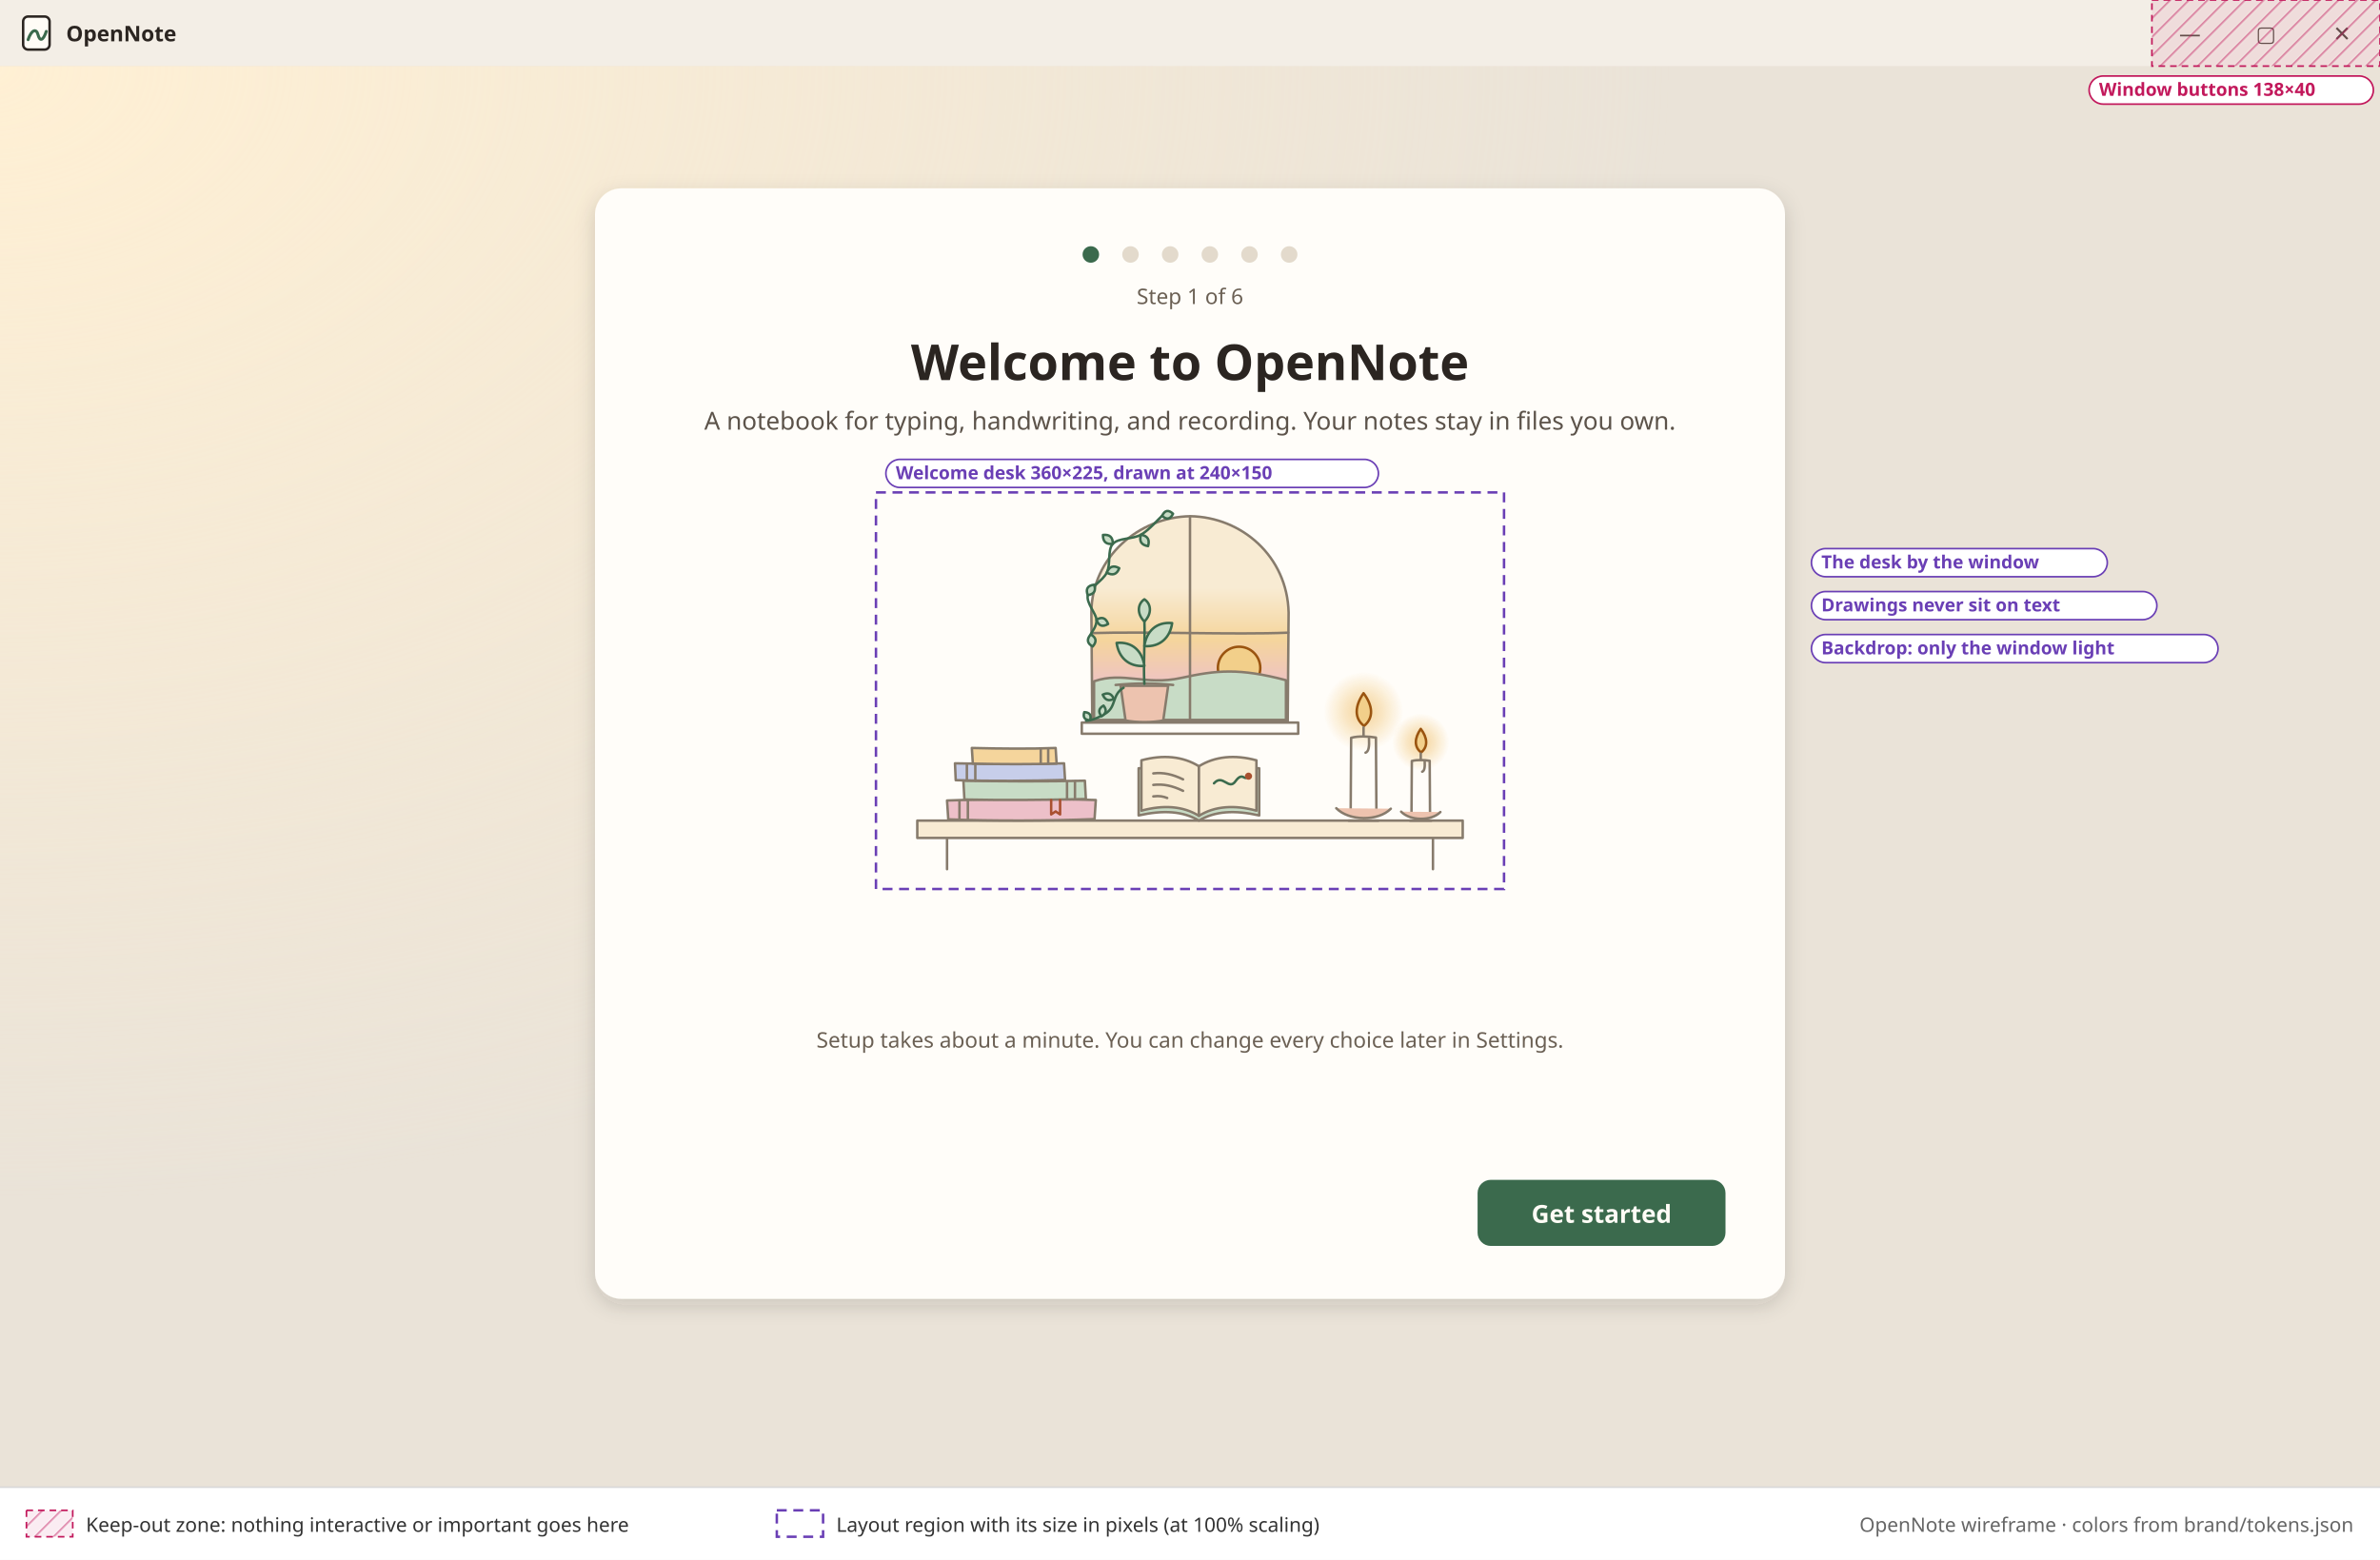
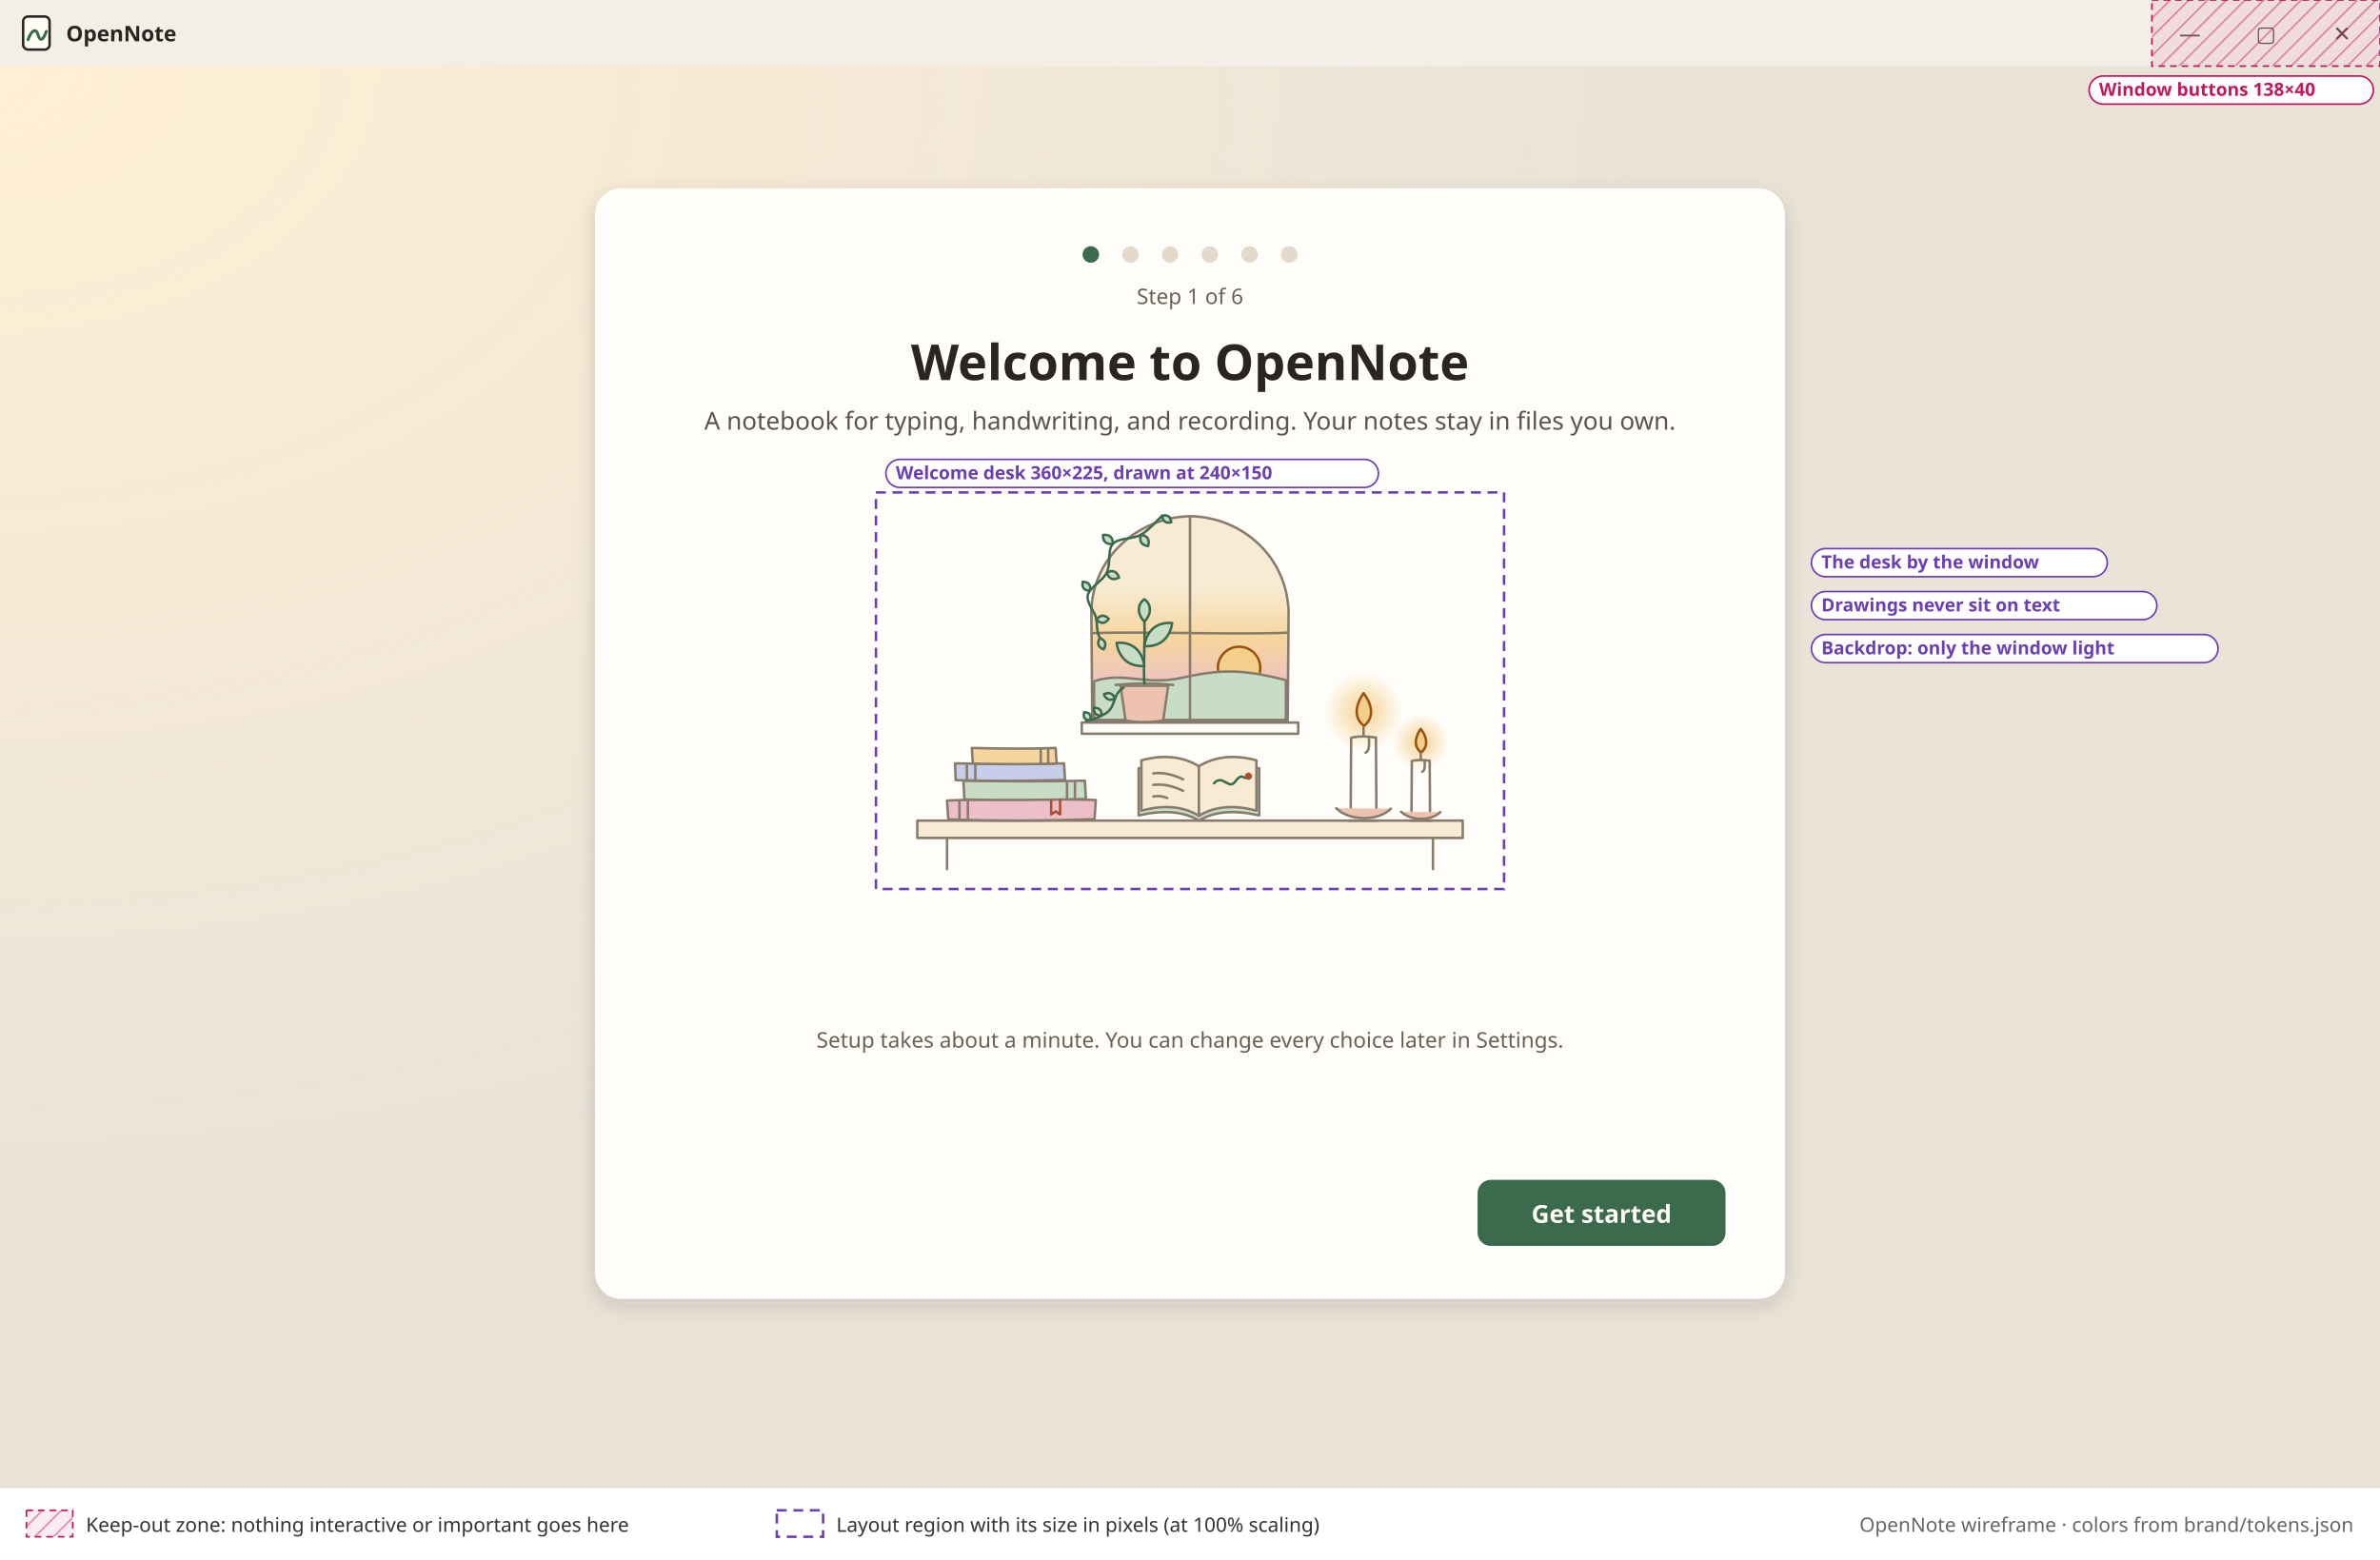
<svg xmlns="http://www.w3.org/2000/svg" viewBox="0 0 1440 944" width="1440" height="944" role="img">
  <defs>
    <pattern id="hatch" width="8" height="8" patternUnits="userSpaceOnUse" patternTransform="rotate(45)">
      <rect width="8" height="8" fill="#C2185B" fill-opacity="0.08" />
      <line x1="0" y1="0" x2="0" y2="8" stroke="#C2185B" stroke-opacity="0.45" stroke-width="2" />
    </pattern>
    <filter id="shadow" x="-10%" y="-10%" width="120%" height="130%">
      <feDropShadow dx="0" dy="4" stdDeviation="6" flood-color="#2B2521" flood-opacity="0.16" />
    </filter>
  </defs>
  <rect x="0" y="0" width="1440" height="900" rx="0" fill="#F3EEE6" />
  <rect x="0" y="0" width="1440" height="40" rx="0" fill="#F3EEE6" />
  <rect x="14" y="10" width="16" height="20" rx="3" fill="#FFFCF6" stroke="#2B2521" stroke-width="1.5" />
  <path d="M17 24c2-6 5-7 6-3s3 4 5-2" fill="none" stroke-linecap="round" stroke-linejoin="round" stroke="#3B6A4D" stroke-width="1.8" />
  <text x="40" y="25" font-size="13" font-weight="600" fill="#2B2521" text-anchor="start" font-family="'Atkinson Hyperlegible Next', 'Segoe UI', system-ui, sans-serif">OpenNote</text>
  <text x="1325" y="25" font-size="13" font-weight="400" fill="#5C534A" text-anchor="middle" font-family="'Atkinson Hyperlegible Next', 'Segoe UI', system-ui, sans-serif">—</text>
  <text x="1371" y="25" font-size="13" font-weight="400" fill="#5C534A" text-anchor="middle" font-family="'Atkinson Hyperlegible Next', 'Segoe UI', system-ui, sans-serif">▢</text>
  <text x="1417" y="25" font-size="13" font-weight="400" fill="#5C534A" text-anchor="middle" font-family="'Atkinson Hyperlegible Next', 'Segoe UI', system-ui, sans-serif">✕</text>
  <defs>
    <radialGradient id="ambient11" cx="0" cy="0" r="1" gradientUnits="userSpaceOnUse" gradientTransform="translate(0 40) scale(1008 688)">
      <stop offset="0" stop-color="#FFF0D4" />
      <stop offset="1" stop-color="#FFF0D4" stop-opacity="0" />
    </radialGradient>
    <radialGradient id="ambient11p">
      <stop offset="0" stop-color="#FCE4B8" />
      <stop offset="1" stop-color="#FCE4B8" stop-opacity="0" />
    </radialGradient>
  </defs>
  <rect x="0" y="40" width="1440" height="860" rx="0" fill="#EAE3D8" />
  <rect x="0" y="40" width="1440" height="860" fill="url(#ambient11)" />
  <rect x="360" y="114" width="720" height="672" rx="16" fill="#FFFDF9" filter="url(#shadow)" />
  <circle cx="660" cy="154" r="5" fill="#3B6A4D" />
  <circle cx="684" cy="154" r="5" fill="#E3DACC" />
  <circle cx="708" cy="154" r="5" fill="#E3DACC" />
  <circle cx="732" cy="154" r="5" fill="#E3DACC" />
  <circle cx="756" cy="154" r="5" fill="#E3DACC" />
  <circle cx="780" cy="154" r="5" fill="#E3DACC" />
  <text x="720" y="184" font-size="13" font-weight="400" fill="#6B6054" text-anchor="middle" font-family="'Atkinson Hyperlegible Next', 'Segoe UI', system-ui, sans-serif">Step 1 of 6</text>
  <text x="720" y="230" font-size="30" font-weight="600" fill="#2B2521" text-anchor="middle" font-family="'Atkinson Hyperlegible Next', 'Segoe UI', system-ui, sans-serif">Welcome to OpenNote</text>
  <text x="720" y="260" font-size="15" font-weight="400" fill="#5C534A" text-anchor="middle" font-family="'Atkinson Hyperlegible Next', 'Segoe UI', system-ui, sans-serif">A notebook for typing, handwriting, and recording. Your notes stay in files you own.</text>
  <g data-part="desk-scene" transform="translate(540 304) scale(1.5)" fill="none" stroke="#877B6C" stroke-linecap="round" stroke-linejoin="round">
    <path d="M10 128.4H230V135.4H10ZM22 136V148m196-12v12" fill="#F8EBD3" stroke-width="1" data-part="desk" />
    <g data-part="window" transform="translate(75 2) scale(0.9)" stroke-width="1.111">
      <defs>
        <linearGradient id="desk-sky" x2="0" y2="1">
          <stop offset="0" stop-color="#F8EBD3" />
          <stop offset="0.35" stop-color="#F8EBD3" />
          <stop offset="0.6" stop-color="#F5D59C" />
          <stop offset="0.85" stop-color="#EDC0C9" />
        </linearGradient>
      </defs>
      <path d="M6.2 96 5.8 47C6 22.5 27 4.3 50.2 4 73.2 4.4 93.6 22 94.2 47.2L93.8 96Z" fill="url(#desk-sky)" data-part="sky" />
      <circle cx="72" cy="72" r="9.5" data-part="sun" fill="#F2CF8A" stroke="#9A5410" />
      <path d="M7 78C20 73.5 30 80 46 76.5S72 72 93 77.5L93 95.3H7Z" fill="#C8DCC6" />
      <path d="M50 4.2V96M6 56.4C30 55.6 70 57.2 94 56.2" data-part="window-bars" />
-       <path d="M37.5 3.8C35.9 5.2 31.7 10.2 28 12.3 24.3 14.4 18 13.6 15.4 16.4 12.9 19.2 14.6 25.5 12.7 29.3 10.8 33.1 5 35.9 4.2 39.4 3.4 42.9 7.9 47.5 8.1 50.4 8.3 53.4 5.9 55.9 5.5 57" stroke="#3B6A4D" data-part="vine" />
-       <path d="M37.5 3.8Q40.5 6.7 42.4 2.9Q39.3 0 37.5 3.8Z" fill="#C8DCC6" stroke="#3B6A4D" data-part="leaf" />
+       <path d="M37.5 3.8C35.9 5.2 31.7 10.2 28 12.3 24.3 14.4 18 13.6 15.4 16.4 12.9 19.2 14.6 25.5 12.7 29.3 10.8 33.1 5 35.9 4.2 39.4 3.4 42.9 7.9 47.5 8.1 50.4 8.3 53.8 8.4 56.2 9.6 58.6" stroke="#3B6A4D" data-part="vine" />
+       <path d="M37.5 3.8Q37.9 7.6 41.6 6.7Q41.2 2.9 37.5 3.8Z" fill="#C8DCC6" stroke="#3B6A4D" data-part="leaf" />
      <path d="M28 12.3Q26.7 16.7 31.2 17.4Q32.5 13 28 12.3Z" fill="#C8DCC6" stroke="#3B6A4D" data-part="leaf" />
      <path d="M15.4 16.4Q15.5 11.9 11 12.4Q10.9 16.9 15.4 16.4Z" fill="#C8DCC6" stroke="#3B6A4D" data-part="leaf" />
-       <path d="M12.7 29.3Q16.7 31.5 18.3 27.3Q14.4 25.1 12.7 29.3Z" fill="#C8DCC6" stroke="#3B6A4D" data-part="leaf" />
-       <path d="M4.2 39.4Q8.5 38.7 7 34.7Q2.6 35.3 4.2 39.4Z" fill="#C8DCC6" stroke="#3B6A4D" data-part="leaf" />
-       <path d="M8.1 50.4Q9.5 54.6 13.3 52.3Q11.8 48.2 8.1 50.4Z" fill="#C8DCC6" stroke="#3B6A4D" data-part="leaf" />
-       <path d="M5.5 57Q2.6 60.3 6.4 62.4Q9.3 59.1 5.5 57Z" fill="#C8DCC6" stroke="#3B6A4D" data-part="leaf" />
+       <path d="M12.7 29.3Q14.2 33.6 18.2 31.5Q16.7 27.2 12.7 29.3Z" fill="#C8DCC6" stroke="#3B6A4D" data-part="leaf" />
+       <path d="M5.2 37.4Q5.9 33.5 1.9 33.4Q1.2 37.3 5.2 37.4Z" fill="#C8DCC6" stroke="#3B6A4D" data-part="leaf" />
+       <path d="M8.1 50.4Q11.1 53.4 13.6 50Q10.6 47 8.1 50.4Z" fill="#C8DCC6" stroke="#3B6A4D" data-part="leaf" />
+       <path d="M9.6 58.6Q7.5 62.1 11.3 63.7Q13.4 60.2 9.6 58.6Z" fill="#C8DCC6" stroke="#3B6A4D" data-part="leaf" />
      <path d="M1.5 96.5H98.5V101.5H1.5Z" data-part="sill" />
    </g>
    <g data-part="plant" transform="translate(76 38) scale(0.8)" stroke-width="1.25">
      <path d="M20 45H44L41.5 62.5C36 63.6 28 63.6 22.5 62.5Z" fill="#EDC3AF" data-part="pot" />
      <path d="M17.5 44.6C28 43.6 37 43.6 46.5 44.6" />
      <path d="M32 44C31.4 34 32.4 23 32 12" stroke="#3B6A4D" />
      <path d="M21.5 46C15.5 49.5 18 55.6 12.4 59 9 61 6 62.4 2.6 62.6" stroke="#3B6A4D" />
      <path d="M32 35C24 35.6 19 30.6 18 23.4 26 22.6 31 27.6 32 35Z" fill="#C8DCC6" stroke="#3B6A4D" />
      <path d="M32 25C40 25.6 45 20.6 46 13.4 38 12.6 33 17.6 32 25Z" fill="#C8DCC6" stroke="#3B6A4D" />
      <path d="M32 12.6C28 8.6 28.6 3.6 32 1.4 35.4 3.6 36 8.6 32 12.6Z" fill="#C8DCC6" stroke="#3B6A4D" />
-       <path d="M16.6 51.6Q14.9 47.6 11 49.5Q12.7 53.6 16.6 51.6Z" fill="#C8DCC6" stroke="#3B6A4D" />
-       <path d="M10.4 60.4Q14 58.2 11.4 55Q7.7 57.1 10.4 60.4Z" fill="#C8DCC6" stroke="#3B6A4D" />
+       <path d="M17.2 51.4Q15.5 47.4 11.6 49.3Q13.3 53.4 17.2 51.4Z" fill="#C8DCC6" stroke="#3B6A4D" />
+       <path d="M10.4 60.1Q10.7 56 6.6 56.1Q6.3 60.2 10.4 60.1Z" fill="#C8DCC6" stroke="#3B6A4D" />
      <path d="M4.6 62.4Q5.8 58.5 1.7 58.3Q0.5 62.2 4.6 62.4Z" fill="#C8DCC6" stroke="#3B6A4D" />
    </g>
    <g data-part="books" transform="translate(20 90.3) scale(1)" stroke-width="1">
      <path d="M2.5 37.6C20 38.3 44 38.2 61.5 37.5L62 29.8C44 29.2 20 29.3 2 30Z" fill="#EDC0C9" />
      <path d="M9 29.6C24 29.9 42 29.8 58 29.4L57.6 22C42 22.4 24 22.3 8.6 22Z" fill="#C8DCC6" />
      <path d="M5.5 21.8C20 22.2 36 22.1 49.6 21.7L49.2 15C36 15.4 20 15.3 5.2 15Z" fill="#C7CEEA" />
      <path d="M12.4 15.1C24 15.4 36 15.4 46.2 15.1L45.8 8.8C36 9.2 24 9.1 12 8.8Z" fill="#F5D59C" />
      <path d="M7 30.2v7.4m3.4-7.5v7.6m43.2-15.5v7.3m-3.2-7.2v7.2M10 15.2v6.6m3.4-6.6v6.7M42.8 9v6.1m-3-6v6" />
      <path d="M44 29.8V35.6L45.8 34.4 47.6 35.6V29.8" stroke="#A9502F" />
    </g>
    <g data-part="notebook" transform="translate(98 96.88) scale(0.8)" stroke-width="1.25">
      <path d="M1.6 13V36.8C14 34 24 34.6 32 39.4 40 34.6 50 34 62.4 36.8V13Z" fill="#C8DCC6" />
      <path d="M3 9C14 6 24 7 32 12V37C24 32 14 31.4 3 34.4Z" fill="#F8EBD3" />
      <path d="M61 9C50 6 40 7 32 12V37C40 32 50 31.4 61 34.4Z" fill="#F8EBD3" />
      <path d="M9 15.6C14 15 18.6 16 24 18.6M9 21.4C14 20.8 18.6 21.8 24 24.4M9 27.2C12 26.8 14 27.2 16 28" />
      <path d="M39.6 20.6C44 15.6 47 24.4 50.4 19.6S55 19 56 17.6" stroke="#3B6A4D" />
      <circle cx="57" cy="17" r="1.8" fill="#A9502F" stroke="none" />
    </g>
    <g data-part="candle" transform="translate(176 72.4) scale(1)" stroke-width="1">
      <defs>
        <radialGradient id="desk-glow-1">
          <stop offset="0" stop-color="#F5D59C" />
          <stop offset="0.45" stop-color="#F5D59C" stop-opacity="0.6" />
          <stop offset="1" stop-color="#F5D59C" stop-opacity="0" />
        </radialGradient>
      </defs>
      <circle cx="14" cy="12" r="16" fill="url(#desk-glow-1)" stroke="none" />
      <path d="M14 4.6C17.8 9.6 18.2 14.6 14.2 17.8 10.2 14.8 10.4 9.8 14 4.6Z" fill="#F2CF8A" stroke="#9A5410" data-part="flame" />
      <path d="M14 18.4V22" />
      <path d="M9 22.6C12 21.8 16 22 19 22.5L19.2 54.2C16 54.9 12 54.8 8.8 54.1Z" data-part="candle-body" />
      <path d="M16.2 22.8C16.4 26.4 16 28.2 14.8 28.6" />
      <path d="M3 51C8 56.2 20 56.4 25 51.2" fill="#EDC3AF" data-part="dish" />
      <path d="M8 56H20" data-part="candle-base" />
    </g>
    <g data-part="short-candle" transform="translate(203 88.08) scale(0.72)" stroke-width="1.389">
      <defs>
        <radialGradient id="desk-glow-2">
          <stop offset="0" stop-color="#F5D59C" />
          <stop offset="0.45" stop-color="#F5D59C" stop-opacity="0.6" />
          <stop offset="1" stop-color="#F5D59C" stop-opacity="0" />
        </radialGradient>
      </defs>
      <circle cx="14" cy="12" r="16" fill="url(#desk-glow-2)" stroke="none" />
      <path d="M14 4.6C17.8 9.6 18.2 14.6 14.2 17.8 10.2 14.8 10.4 9.8 14 4.6Z" fill="#F2CF8A" stroke="#9A5410" data-part="flame" />
      <path d="M14 18.4V22" />
      <path d="M9 22.6C12 21.8 16 22 19 22.5L19.2 54.2C16 54.9 12 54.8 8.8 54.1Z" data-part="candle-body" />
      <path d="M16.2 22.8C16.4 26.4 16 28.2 14.8 28.6" />
      <path d="M3 51C8 56.2 20 56.4 25 51.2" fill="#EDC3AF" data-part="dish" />
      <path d="M8 56H20" data-part="candle-base" />
    </g>
  </g>
  <text x="720" y="634" font-size="13" font-weight="400" fill="#6B6054" text-anchor="middle" font-family="'Atkinson Hyperlegible Next', 'Segoe UI', system-ui, sans-serif">Setup takes about a minute. You can change every choice later in Settings.</text>
  <g data-fit="8" data-center="both">
    <rect x="894" y="714" width="150" height="40" rx="8" fill="#3B6A4D" />
    <text x="969" y="740" font-size="15" font-weight="600" fill="#FFFCF6" text-anchor="middle" font-family="'Atkinson Hyperlegible Next', 'Segoe UI', system-ui, sans-serif">Get started</text>
  </g>
  <g pointer-events="none">
    <rect x="530" y="298" width="380" height="240" rx="0" fill="none" stroke="#6A3FB5" stroke-width="1.5" stroke-dasharray="6 4" />
  </g>
  <g data-fit="4" pointer-events="none">
    <rect x="536" y="278" width="298" height="17" rx="8.5" fill="#FFFFFF" stroke="#6A3FB5" stroke-width="1" />
    <text x="542" y="290" font-size="11" font-weight="600" fill="#6A3FB5" text-anchor="start" font-family="'Atkinson Hyperlegible Next', 'Segoe UI', system-ui, sans-serif">Welcome desk 360×225, drawn at 240×150</text>
  </g>
  <g data-fit="4" pointer-events="none">
    <rect x="1096" y="332" width="179" height="17" rx="8.5" fill="#FFFFFF" stroke="#6A3FB5" stroke-width="1" />
    <text x="1102" y="344" font-size="11" font-weight="600" fill="#6A3FB5" text-anchor="start" font-family="'Atkinson Hyperlegible Next', 'Segoe UI', system-ui, sans-serif">The desk by the window</text>
  </g>
  <g data-fit="4" pointer-events="none">
    <rect x="1096" y="358" width="209" height="17" rx="8.5" fill="#FFFFFF" stroke="#6A3FB5" stroke-width="1" />
    <text x="1102" y="370" font-size="11" font-weight="600" fill="#6A3FB5" text-anchor="start" font-family="'Atkinson Hyperlegible Next', 'Segoe UI', system-ui, sans-serif">Drawings never sit on text</text>
  </g>
  <g data-fit="4" pointer-events="none">
    <rect x="1096" y="384" width="246" height="17" rx="8.5" fill="#FFFFFF" stroke="#6A3FB5" stroke-width="1" />
    <text x="1102" y="396" font-size="11" font-weight="600" fill="#6A3FB5" text-anchor="start" font-family="'Atkinson Hyperlegible Next', 'Segoe UI', system-ui, sans-serif">Backdrop: only the window light</text>
  </g>
  <g pointer-events="none">
    <rect x="1302" y="0" width="138" height="40" rx="0" fill="url(#hatch)" stroke="#C2185B" stroke-width="1" stroke-dasharray="4 3" />
  </g>
  <g data-fit="4" pointer-events="none">
    <rect x="1264" y="46" width="172" height="17" rx="8.5" fill="#FFFFFF" stroke="#C2185B" stroke-width="1" />
    <text x="1270" y="58" font-size="11" font-weight="600" fill="#C2185B" text-anchor="start" font-family="'Atkinson Hyperlegible Next', 'Segoe UI', system-ui, sans-serif">Window buttons 138×40</text>
  </g>
  <rect x="0" y="900" width="1440" height="44" rx="0" fill="#FFFFFF" />
  <line x1="0" y1="900" x2="1440" y2="900" stroke="#D9D9D9" />
  <rect x="16" y="914" width="28" height="16" rx="0" fill="url(#hatch)" stroke="#C2185B" stroke-width="1" stroke-dasharray="4 3" />
  <text x="52" y="927" font-size="12" font-weight="400" fill="#333" text-anchor="start" font-family="'Atkinson Hyperlegible Next', 'Segoe UI', system-ui, sans-serif">Keep-out zone: nothing interactive or important goes here</text>
  <rect x="470" y="914" width="28" height="16" rx="0" fill="none" stroke="#6A3FB5" stroke-width="1.5" stroke-dasharray="6 4" />
  <text x="506" y="927" font-size="12" font-weight="400" fill="#333" text-anchor="start" font-family="'Atkinson Hyperlegible Next', 'Segoe UI', system-ui, sans-serif">Layout region with its size in pixels (at 100% scaling)</text>
  <text x="1424" y="927" font-size="12" font-weight="400" fill="#666" text-anchor="end" font-family="'Atkinson Hyperlegible Next', 'Segoe UI', system-ui, sans-serif">OpenNote wireframe · colors from brand/tokens.json</text>
</svg>
